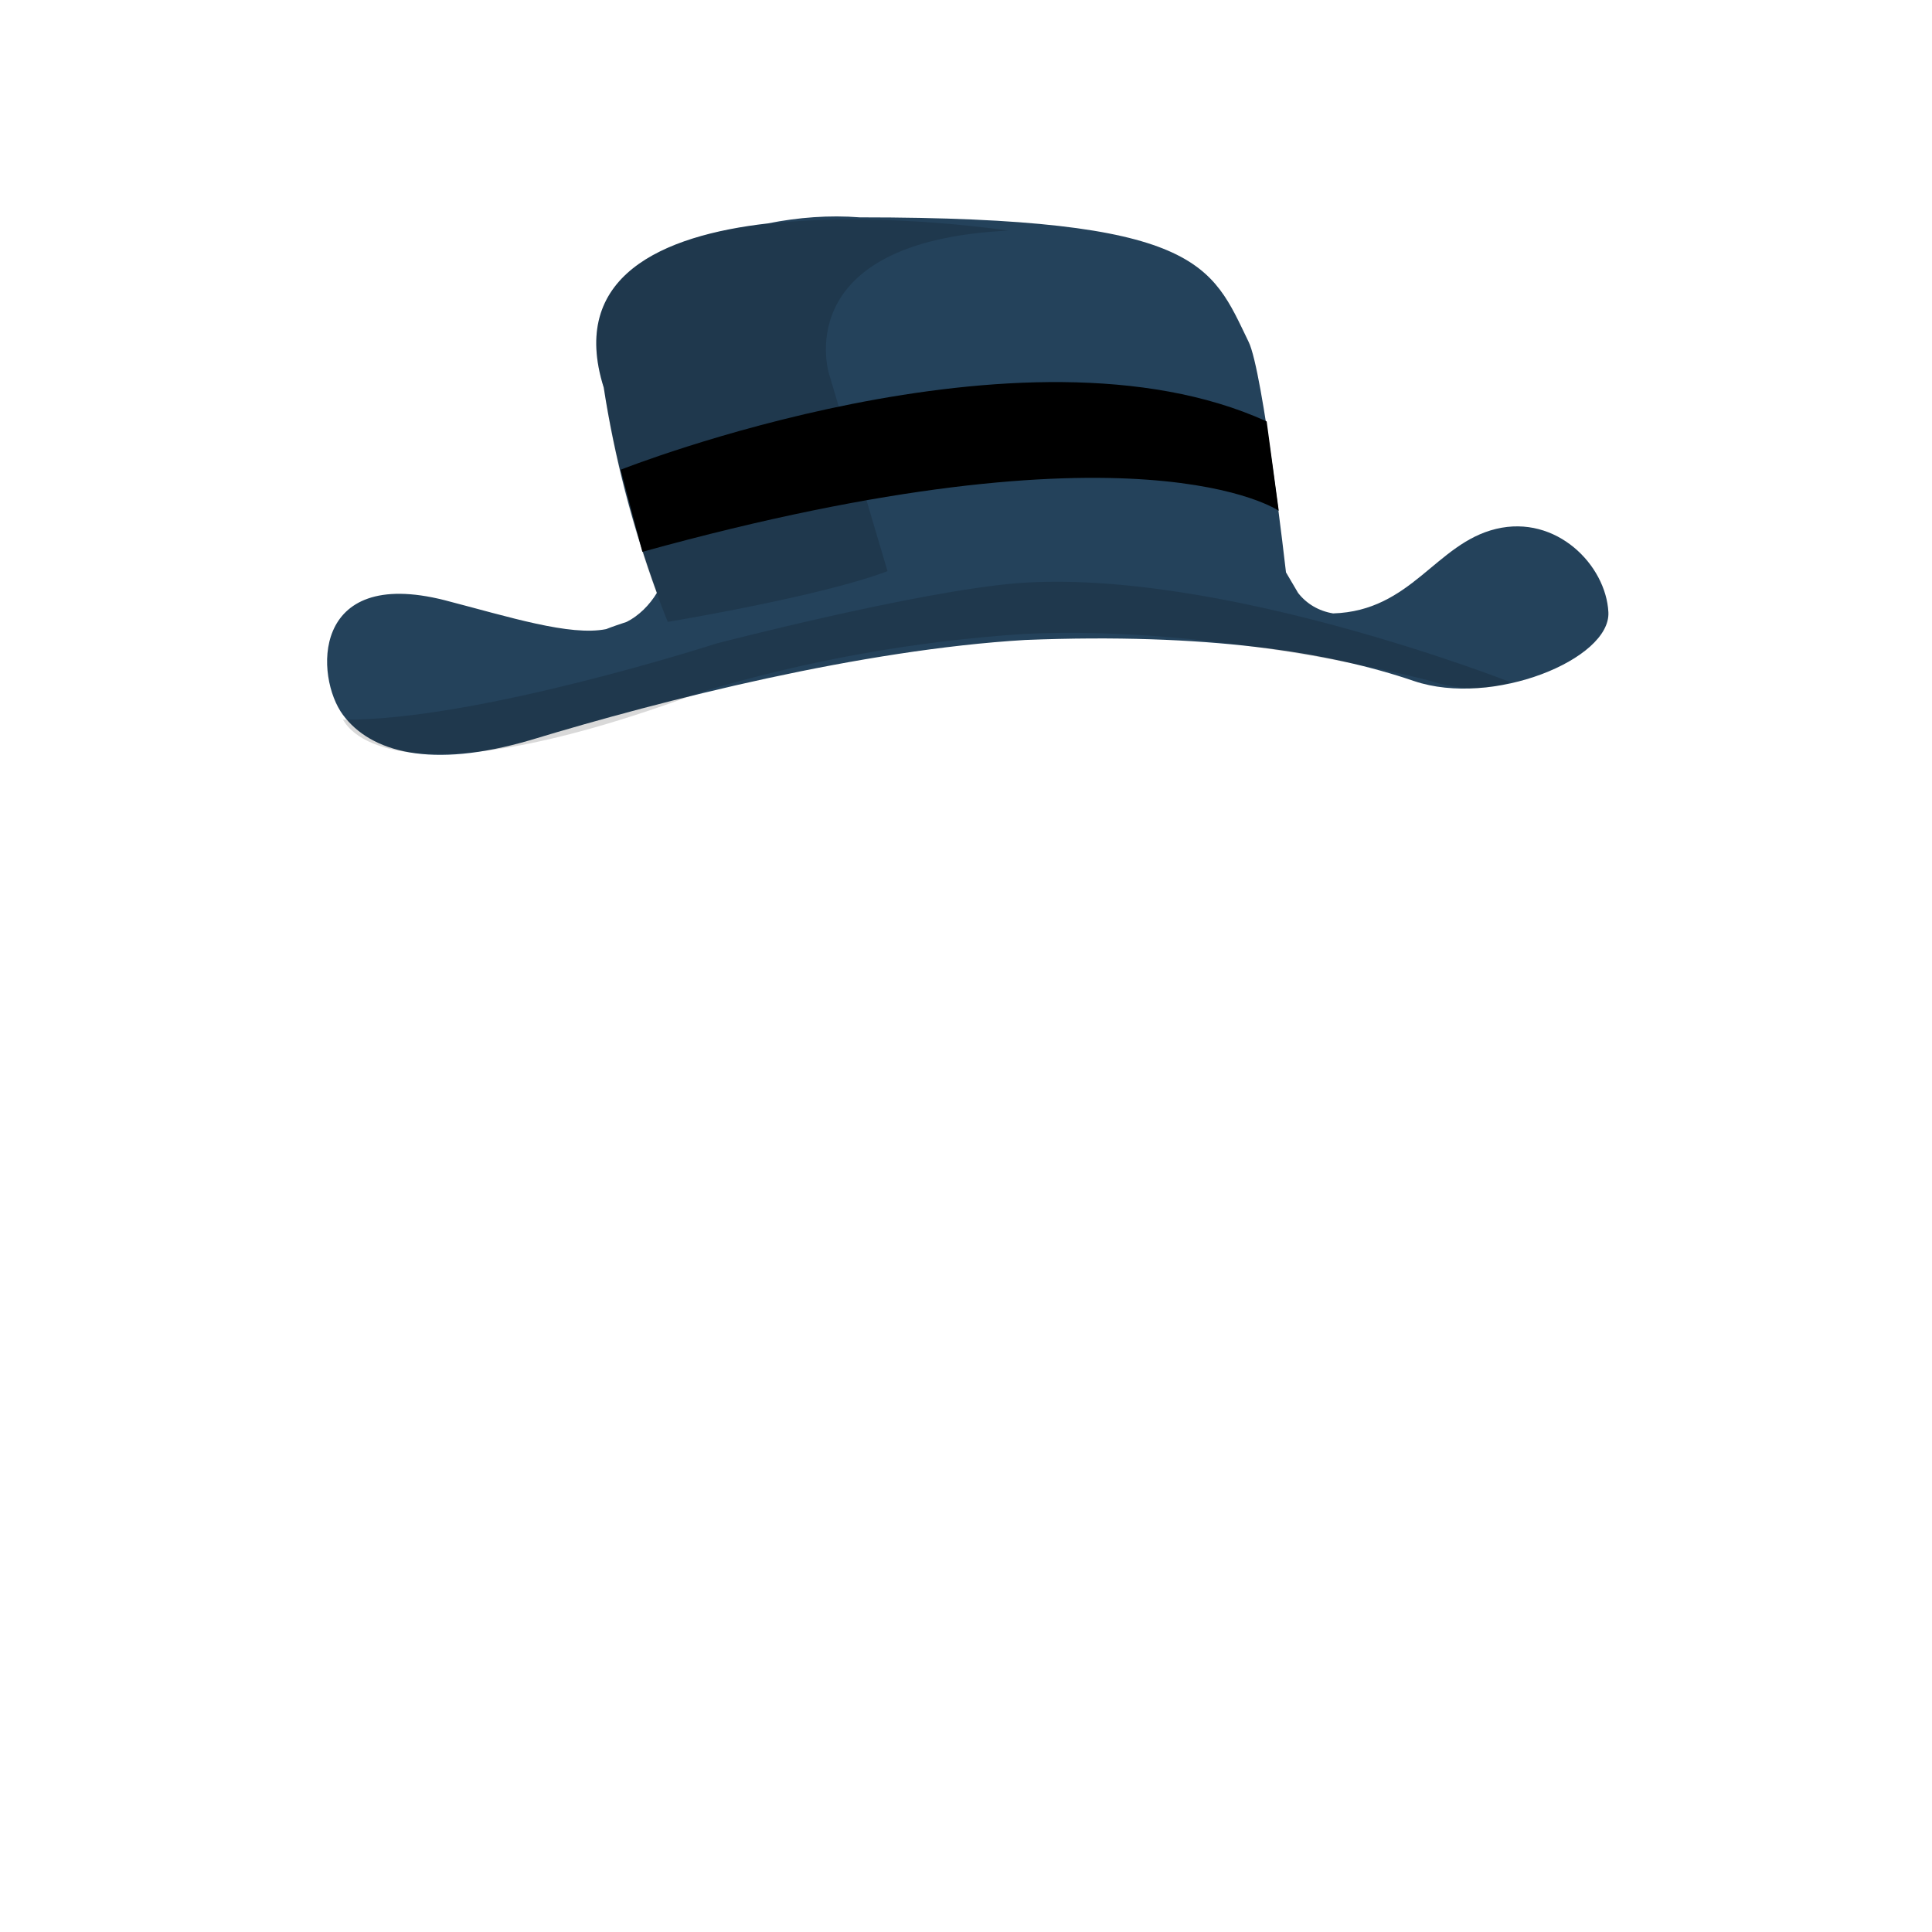
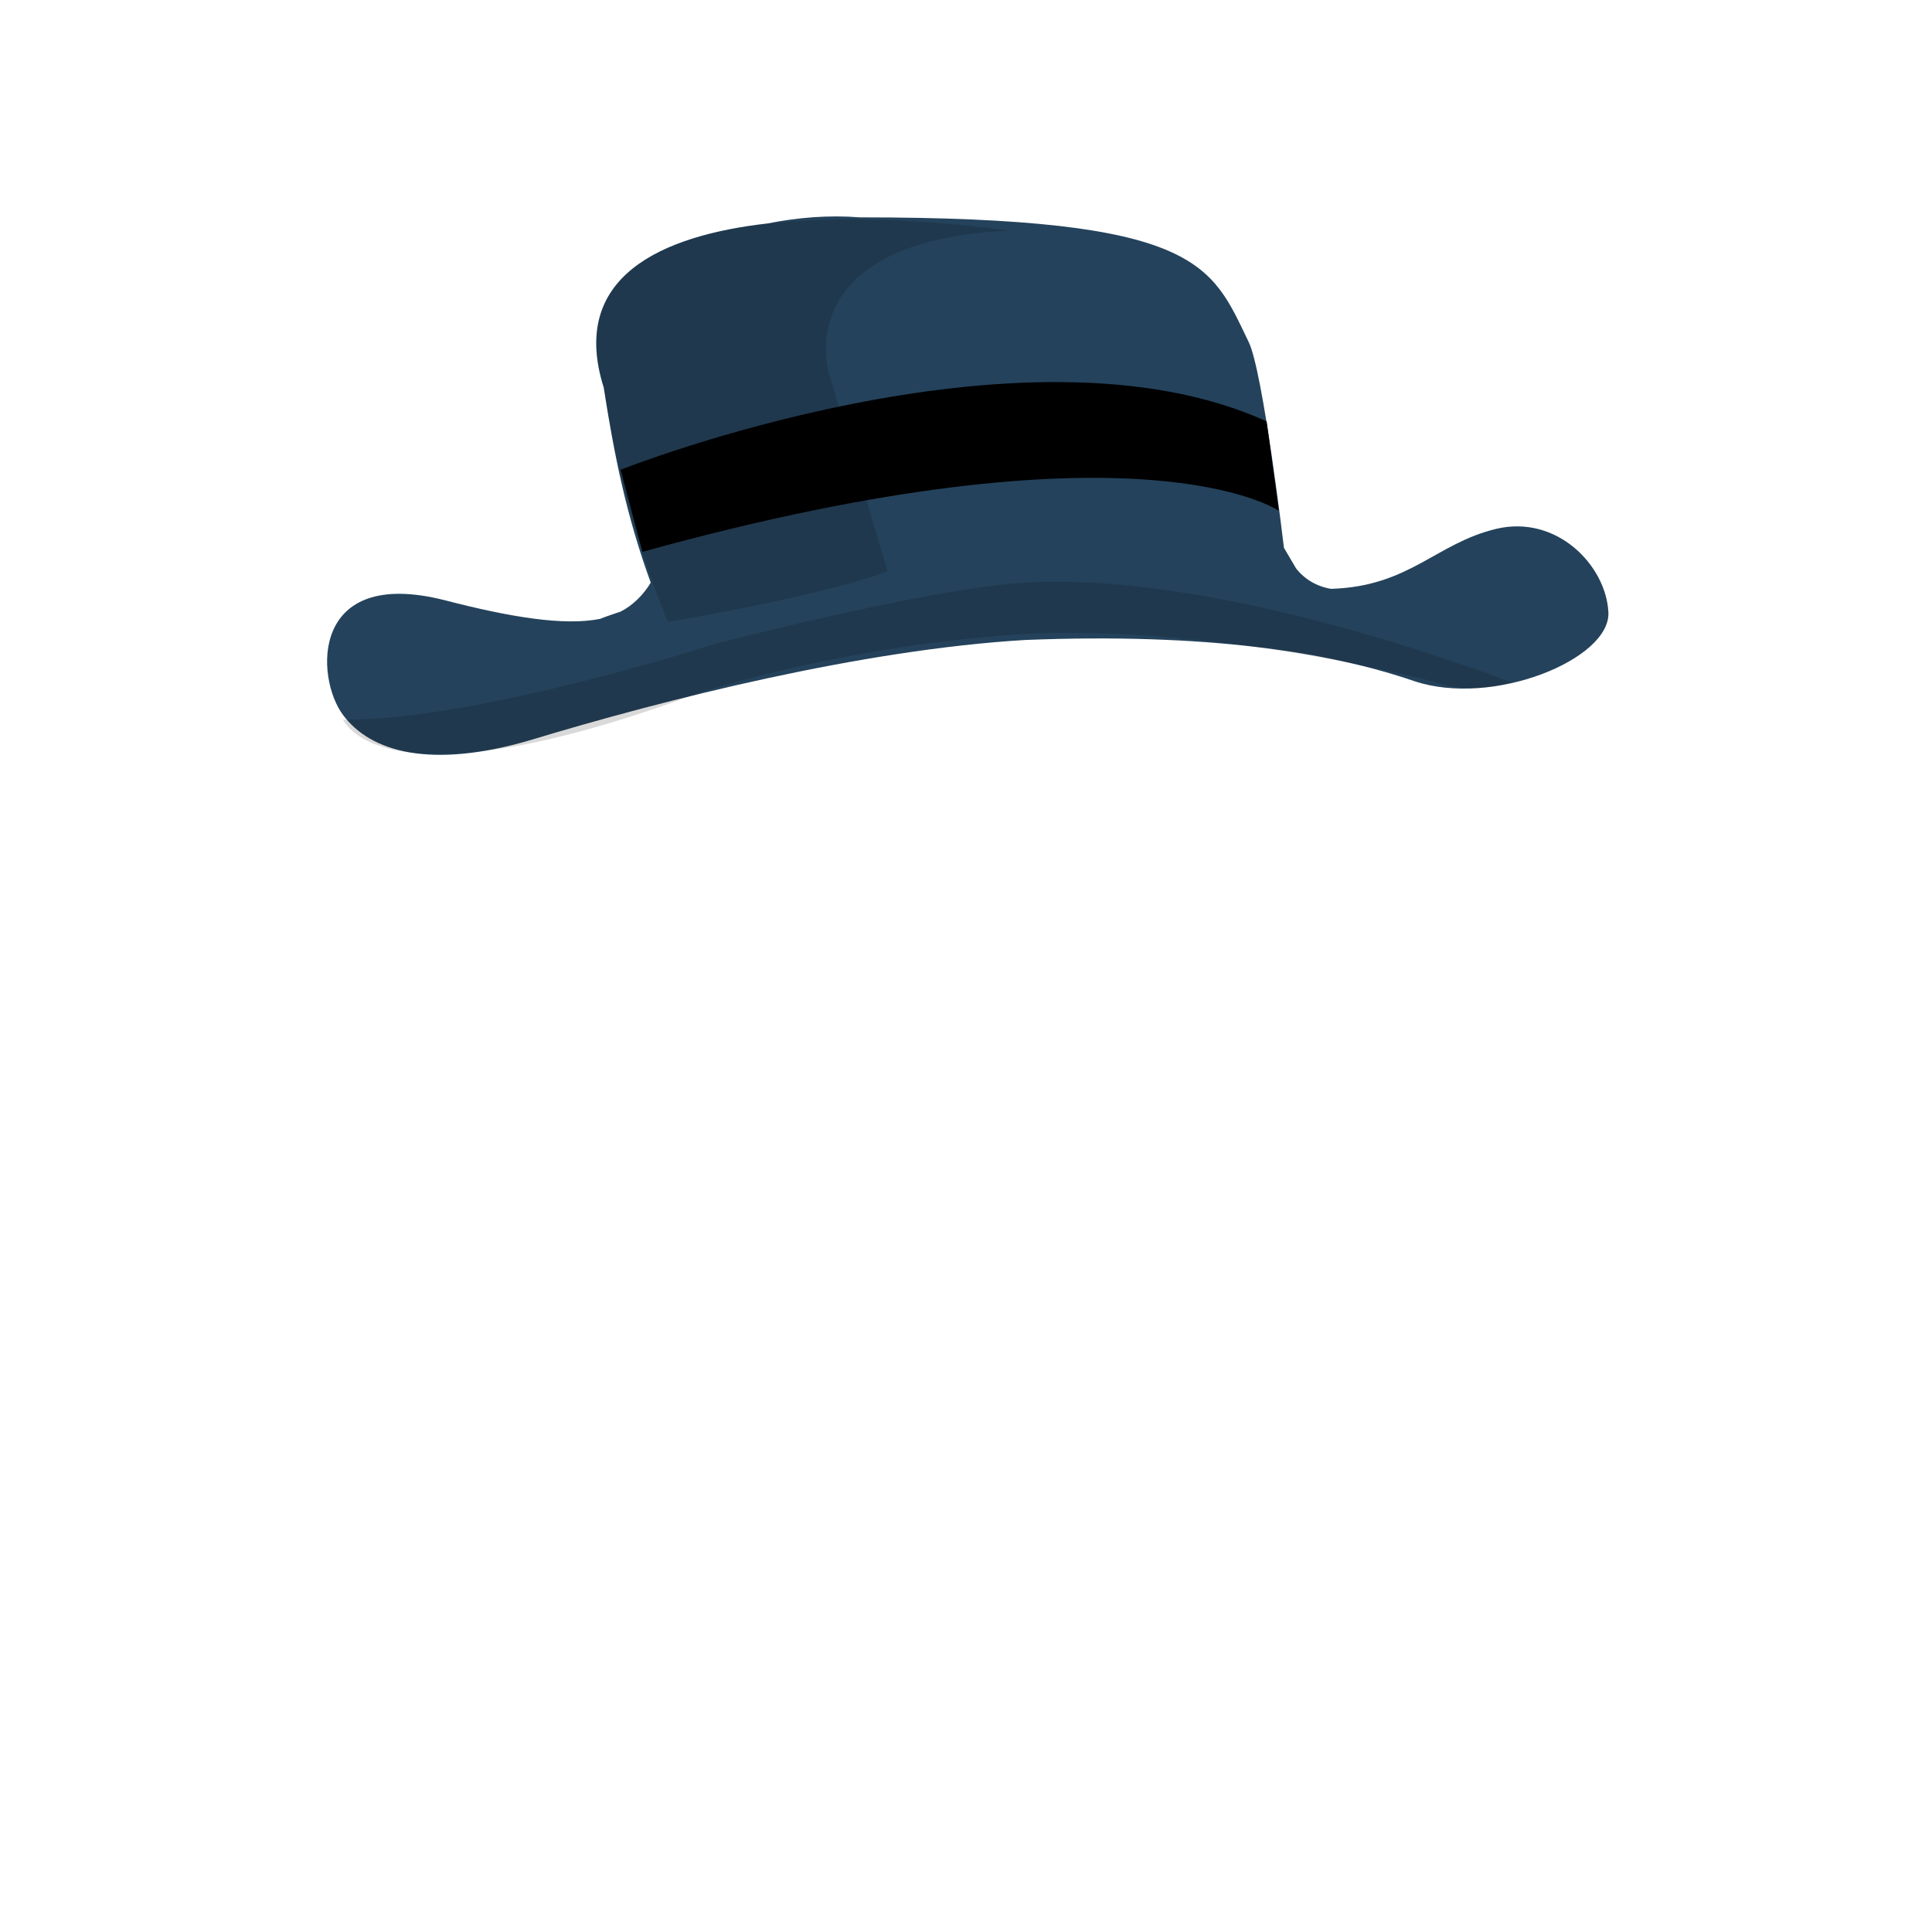
<svg xmlns="http://www.w3.org/2000/svg" version="1.1" id="Layer_1" x="0px" y="0px" viewBox="0 0 160 160" style="enable-background:new 0 0 160 160;" xml:space="preserve">
-   <style type="text/css">
+   <defs id="defs17" />
+   <style type="text/css" id="style2">
	.st0{fill:#24425B;}
	.st1{opacity:0.15;enable-background:new    ;}
</style>
-   <path class="st0" d="M123.9,43.8c-5,1.2-7,6.8-13.5,7c-1.2-0.2-2.2-0.8-2.9-1.7l-1-1.7c0,0-1.9-16.7-3.1-19.1  c-3.1-6.4-4-10.3-32.2-10.3c-2.5-0.2-5.1,0-7.6,0.5c-8.8,1-16.5,4.4-13.6,13.6c0.9,5.8,2.4,11.5,4.4,17c-0.6,1-1.5,1.9-2.5,2.4  c-0.6,0.2-1.2,0.4-1.7,0.6c-3,0.6-8-1-13.4-2.4c-11.1-2.8-10.7,6.4-8.4,9.5s7.3,4.5,15.5,2.1c11.2-3.4,27.5-7.5,41-8.3  c15-0.6,25.2,1,32.2,3.4c6.5,2.2,16.3-1.8,16.1-5.7S128.9,42.6,123.9,43.8z" />
-   <path class="st1" d="M58.1,57.3c8.7-2.6,17.6-4.2,26.7-4.8c16.1-0.8,33.7,3.9,33.7,3.9c2.1,0.7,4.5,0.8,6.6,0.1  c0,0-24.1-9.5-40.9-8.2c-8.4,0.7-24.9,5-24.9,5s-19.8,6.4-30.9,6.3C28.6,59.8,31.6,67.2,58.1,57.3z" />
-   <path d="M51.4,38.9c0,0,33.3-13.2,53.5-4l1,7.4c0,0-11.5-8-52.7,3.4L51.4,38.9z" />
-   <path class="st1" d="M83.5,19.1c0,0-39.5-6.1-33.5,13c1,6.7,2.8,13.2,5.3,19.4c0,0,12.7-2.1,18.2-4.2l-4.8-16.2  C68.7,31.2,65,20,83.5,19.1z" />
+   <path class="st0" d="m 123.9,43.8 c -5,1.2 -7.169,4.766 -13.669,4.966 -1.2,-0.2 -2.2,-0.8 -2.9,-1.7 l -1,-1.7 C 106.331,45.366 104.6,30.7 103.4,28.3 100.3,21.9 99.4,18 71.2,18 c -2.5,-0.2 -5.1,0 -7.6,0.5 -8.8,1 -16.5,4.4 -13.6,13.6 0.9,5.8 1.892,10.653 3.892,16.153 -0.6,1 -1.5,1.9 -2.5,2.4 -0.6,0.2 -1.2,0.4 -1.7,0.6 C 46.692,51.853 42.2,51.1 36.8,49.7 c -11.1,-2.8 -10.7,6.4 -8.4,9.5 2.3,3.1 7.3,4.5 15.5,2.1 11.2,-3.4 27.5,-7.5 41,-8.3 15,-0.6 25.2,1 32.2,3.4 6.5,2.2 16.3,-1.8 16.1,-5.7 -0.2,-3.9 -4.3,-8.1 -9.3,-6.9 z" id="path6" style="fill:#24425b" />
+   <path class="st1" d="M58.1,57.3c8.7-2.6,17.6-4.2,26.7-4.8c16.1-0.8,33.7,3.9,33.7,3.9c2.1,0.7,4.5,0.8,6.6,0.1  c0,0-24.1-9.5-40.9-8.2c-8.4,0.7-24.9,5-24.9,5s-19.8,6.4-30.9,6.3C28.6,59.8,31.6,67.2,58.1,57.3z" id="path8" />
+   <path d="M51.4,38.9c0,0,33.3-13.2,53.5-4l1,7.4c0,0-11.5-8-52.7,3.4L51.4,38.9z" id="path10" />
+   <path class="st1" d="M83.5,19.1c0,0-39.5-6.1-33.5,13c1,6.7,2.8,13.2,5.3,19.4c0,0,12.7-2.1,18.2-4.2l-4.8-16.2  C68.7,31.2,65,20,83.5,19.1z" id="path12" />
</svg>
